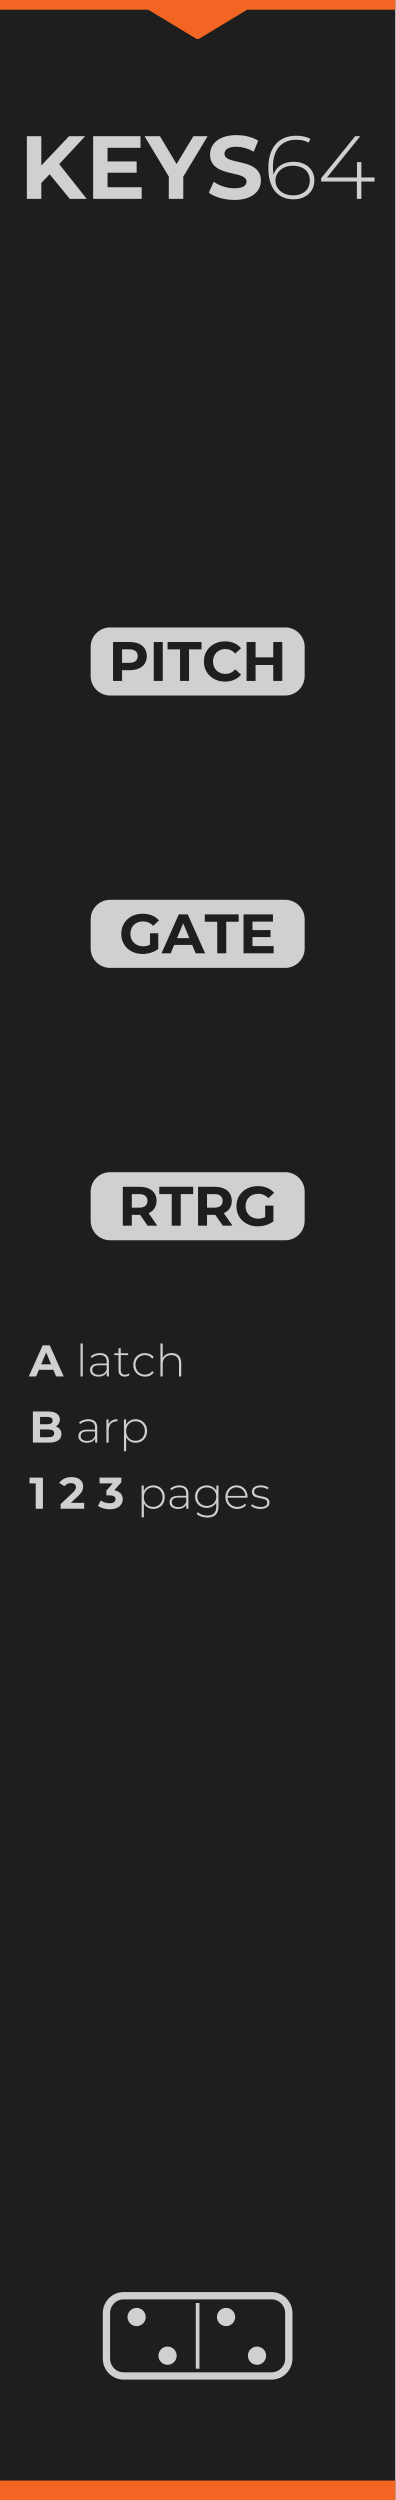
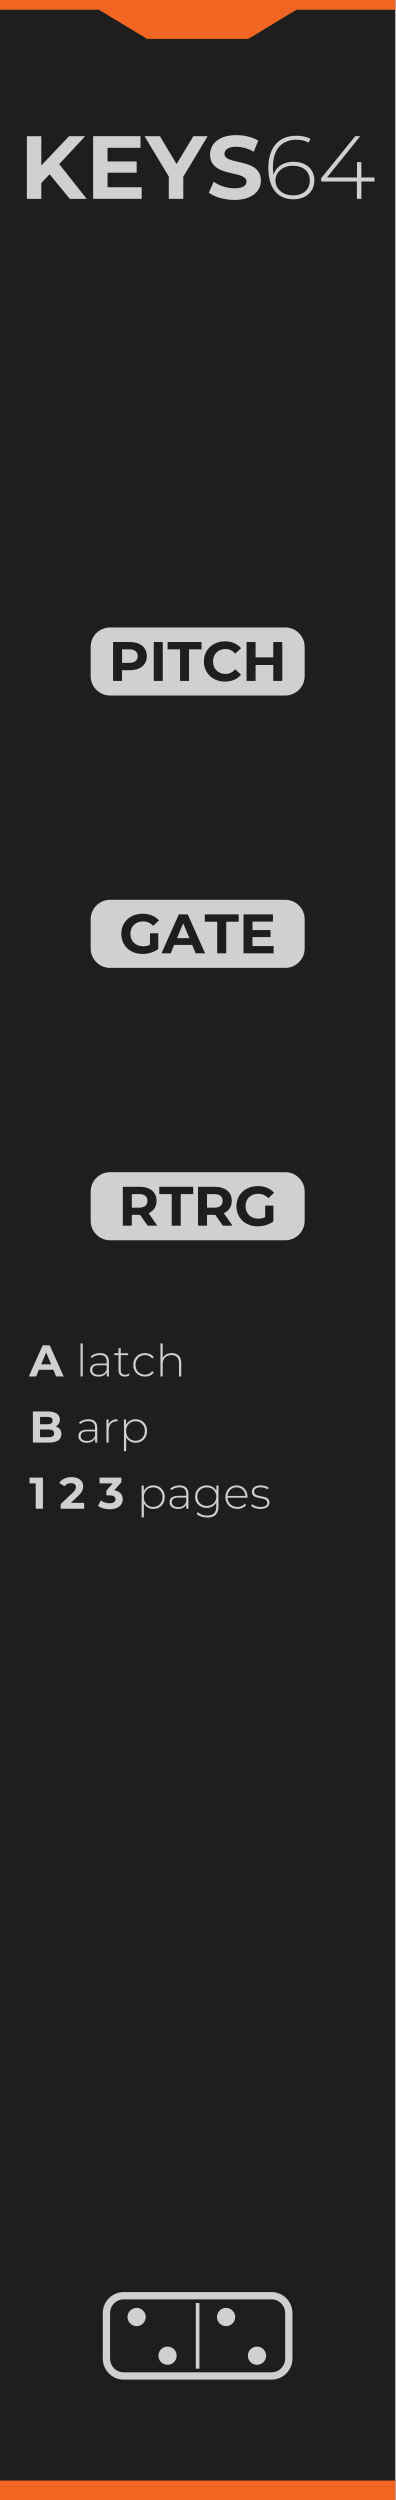
<svg xmlns="http://www.w3.org/2000/svg" width="20.32mm" height="128.5mm" viewBox="0 0 20.32 128.5">
  <rect width="20.32" height="128.5" fill="#1e1e1e" />
-   <polygon points="0,0 20.32,0 20.32,0.5 12.70,0.5 10.22,2.0 10.10,2.0 7.62,0.5 0,0.5" fill="#f26522" />
+   <polygon points="0,0 20.32,0 20.32,0.5 15.24,0.5 12.76,2.0 7.56,2.0 5.08,0.5 0,0.5" fill="#f26522" />
  <rect x="0" y="127.5" width="20.32" height="1.0" fill="#f26522" />
  <g id="title">
    <path fill="#d0d0d0" fill-rule="evenodd" d="M1.382 10.221H2.123V9.407L2.551 8.956L3.586 10.221H4.456L3.043 8.436L4.378 7H3.549L2.123 8.505V7H1.382Z" />
    <path fill="#d0d0d0" fill-rule="evenodd" d="M4.787 10.221H7.282V9.623H5.528V8.878H7.024V8.298H5.528V7.598H7.222V7H4.787Z" />
    <path fill="#d0d0d0" fill-rule="evenodd" d="M8.676 10.221H9.421V9.08L10.673 7H9.941L9.076 8.431L8.22 7H7.429L8.676 9.075Z" />
    <path fill="#d0d0d0" fill-rule="evenodd" d="M12.044 10.277C12.965 10.277 13.411 9.821 13.411 9.278C13.411 8.434 12.459 8.397 11.906 8.236C11.686 8.171 11.538 8.077 11.538 7.911C11.538 7.709 11.709 7.543 12.15 7.543C12.433 7.543 12.742 7.624 13.043 7.796L13.273 7.23C12.973 7.046 12.56 6.945 12.155 6.945C11.244 6.945 10.797 7.396 10.797 7.948C10.797 8.623 11.406 8.795 11.934 8.912C12.33 9 12.67 9.075 12.67 9.333C12.67 9.536 12.491 9.678 12.049 9.678C11.663 9.678 11.256 9.539 10.986 9.342L10.733 9.904C11.021 10.125 11.529 10.277 12.044 10.277Z" />
    <path fill="#d0d0d0" fill-rule="evenodd" d="M15.086 10.244C15.703 10.244 16.159 9.862 16.159 9.273C16.159 8.693 15.726 8.316 15.082 8.316C14.591 8.316 14.189 8.555 14.06 8.979C14.036 8.832 14.028 8.69 14.028 8.592C14.028 7.653 14.5 7.184 15.224 7.184C15.47 7.184 15.694 7.227 15.859 7.331L15.956 7.143C15.76 7.026 15.5 6.977 15.224 6.977C14.368 6.977 13.793 7.534 13.793 8.629C13.793 9.635 14.24 10.244 15.086 10.244ZM15.077 10.042C14.479 10.042 14.157 9.664 14.157 9.287C14.157 8.855 14.525 8.519 15.049 8.519C15.589 8.519 15.924 8.818 15.924 9.278C15.924 9.744 15.58 10.042 15.077 10.042Z" />
    <path fill="#d0d0d0" fill-rule="evenodd" d="M16.508 9.329H18.344V10.221H18.574V9.329H19.251V9.121H18.574V8.335H18.349V9.121H16.807L18.519 7H18.257L16.508 9.158Z" />
  </g>
  <rect x="4.66" y="32.25" width="11" height="3.5" rx="1" fill="#d0d0d0" />
  <path fill="#1e1e1e" fill-rule="evenodd" d="M5.811 35.0H6.274V34.449H6.677C7.209 34.449 7.546 34.171 7.546 33.726C7.546 33.274 7.209 33.0 6.677 33.0H5.811ZM6.274 34.071V33.377H6.651C6.933 33.377 7.077 33.505 7.077 33.726C7.077 33.943 6.933 34.071 6.651 34.071Z" />
  <path fill="#1e1e1e" fill-rule="evenodd" d="M7.903 35.0H8.366V33.0H7.903Z" />
  <path fill="#1e1e1e" fill-rule="evenodd" d="M9.254 35.0H9.717V33.377H10.357V33.0H8.614V33.377H9.254Z" />
  <path fill="#1e1e1e" fill-rule="evenodd" d="M11.563 35.034C11.913 35.034 12.202 34.91 12.389 34.677L12.091 34.403C11.954 34.561 11.787 34.64 11.589 34.64C11.211 34.64 10.949 34.377 10.949 34.0C10.949 33.623 11.211 33.36 11.589 33.36C11.787 33.36 11.954 33.438 12.091 33.594L12.389 33.32C12.202 33.091 11.912 32.966 11.566 32.966C10.941 32.966 10.48 33.398 10.48 34.0C10.48 34.602 10.946 35.034 11.563 35.034Z" />
  <path fill="#1e1e1e" fill-rule="evenodd" d="M14.046 35.0H14.509V33.0H14.046V33.789H13.137V33.0H12.674V35.0H13.137V34.18H14.046Z" />
  <rect x="4.66" y="46.25" width="11" height="3.5" rx="1" fill="#d0d0d0" />
  <path fill="#1e1e1e" fill-rule="evenodd" d="M7.326 49.034C7.611 49.034 7.913 48.948 8.134 48.78V47.969H7.711V48.557C7.597 48.618 7.477 48.64 7.351 48.64C6.969 48.64 6.703 48.371 6.703 48.0C6.703 47.617 6.969 47.36 7.357 47.36C7.559 47.36 7.731 47.435 7.874 47.586L8.171 47.311C7.977 47.087 7.685 46.966 7.334 46.966C6.694 46.966 6.234 47.398 6.234 48.0C6.234 48.602 6.693 49.034 7.326 49.034Z" />
  <path fill="#1e1e1e" fill-rule="evenodd" d="M8.3 49.0H8.774L8.951 48.571H9.88L10.057 49.0H10.543L9.649 47.0H9.191ZM9.097 48.22 9.417 47.457 9.734 48.22Z" />
  <path fill="#1e1e1e" fill-rule="evenodd" d="M11.166 49.0H11.629V47.377H12.269V47.0H10.526V47.377H11.166Z" />
  <path fill="#1e1e1e" fill-rule="evenodd" d="M12.517 49.0H14.066V48.629H12.977V48.166H13.906V47.806H12.977V47.371H14.029V47.0H12.517Z" />
  <rect x="4.66" y="60.25" width="11" height="3.5" rx="1" fill="#d0d0d0" />
  <path fill="#1e1e1e" fill-rule="evenodd" d="M6.313 63.0H6.776V62.443H7.201L7.587 63.0H8.084L7.639 62.357C7.898 62.243 8.047 62.023 8.047 61.726C8.047 61.276 7.723 61.0 7.167 61.0H6.313ZM6.776 62.074V61.377H7.153C7.435 61.377 7.579 61.505 7.579 61.726C7.579 61.943 7.435 62.074 7.153 62.074Z" />
  <path fill="#1e1e1e" fill-rule="evenodd" d="M8.827 63.0H9.29V61.377H9.93V61.0H8.187V61.377H8.827Z" />
  <path fill="#1e1e1e" fill-rule="evenodd" d="M10.179 63.0H10.641V62.443H11.067L11.453 63.0H11.95L11.504 62.357C11.763 62.243 11.913 62.023 11.913 61.726C11.913 61.276 11.589 61.0 11.033 61.0H10.179ZM10.641 62.074V61.377H11.019C11.3 61.377 11.444 61.505 11.444 61.726C11.444 61.943 11.3 62.074 11.019 62.074Z" />
  <path fill="#1e1e1e" fill-rule="evenodd" d="M13.244 63.034C13.53 63.034 13.832 62.948 14.053 62.78V61.969H13.63V62.557C13.516 62.618 13.396 62.64 13.27 62.64C12.887 62.64 12.621 62.371 12.621 62.0C12.621 61.617 12.887 61.36 13.276 61.36C13.478 61.36 13.65 61.435 13.793 61.586L14.09 61.311C13.896 61.087 13.603 60.966 13.253 60.966C12.613 60.966 12.153 61.398 12.153 62.0C12.153 62.602 12.612 63.034 13.244 63.034Z" />
  <path fill="#d0d0d0" fill-rule="evenodd" d="M1.479 70.75H1.859L2.001 70.407H2.743L2.885 70.75H3.274L2.558 69.15H2.193ZM2.117 70.126 2.373 69.516 2.627 70.126Z" />
  <path fill="#d0d0d0" fill-rule="evenodd" d="M4.14 70.75H4.254V69.054H4.14Z" />
  <path fill="#d0d0d0" fill-rule="evenodd" d="M5.489 70.75H5.598V69.993C5.598 69.698 5.434 69.548 5.139 69.548C4.953 69.548 4.78 69.61 4.661 69.717L4.718 69.799C4.816 69.711 4.965 69.648 5.13 69.648C5.366 69.648 5.484 69.762 5.484 69.989V70.085H5.075C4.741 70.085 4.629 70.236 4.629 70.419C4.629 70.62 4.791 70.759 5.059 70.759C5.269 70.759 5.415 70.675 5.489 70.537ZM5.484 70.398C5.417 70.572 5.276 70.665 5.075 70.665C4.865 70.665 4.743 70.569 4.743 70.414C4.743 70.277 4.83 70.174 5.077 70.174H5.484Z" />
  <path fill="#d0d0d0" fill-rule="evenodd" d="M6.417 70.759C6.508 70.759 6.6 70.732 6.661 70.675L6.613 70.595C6.564 70.639 6.503 70.661 6.428 70.661C6.282 70.661 6.206 70.576 6.206 70.423V69.655H6.586V69.557H6.206V69.296H6.092V69.557H5.873V69.655H6.092V70.435C6.092 70.636 6.206 70.759 6.417 70.759Z" />
  <path fill="#d0d0d0" fill-rule="evenodd" d="M7.452 70.759C7.641 70.759 7.807 70.686 7.905 70.54L7.82 70.478C7.735 70.6 7.598 70.656 7.452 70.656C7.173 70.656 6.965 70.455 6.965 70.153C6.965 69.852 7.173 69.651 7.452 69.651C7.598 69.651 7.735 69.707 7.82 69.829L7.905 69.767C7.807 69.621 7.641 69.548 7.452 69.548C7.105 69.548 6.849 69.797 6.849 70.153C6.849 70.505 7.105 70.759 7.452 70.759Z" />
  <path fill="#d0d0d0" fill-rule="evenodd" d="M8.247 70.75H8.362V70.115C8.362 69.831 8.534 69.651 8.814 69.651C9.058 69.651 9.201 69.794 9.201 70.062V70.75H9.315V70.053C9.315 69.718 9.12 69.548 8.83 69.548C8.608 69.548 8.444 69.644 8.362 69.806V69.054H8.247Z" />
  <path fill="#d0d0d0" fill-rule="evenodd" d="M1.69 74.15H2.517C2.938 74.15 3.157 73.988 3.157 73.713C3.157 73.512 3.044 73.376 2.867 73.318C2.998 73.248 3.077 73.128 3.077 72.966C3.077 72.716 2.874 72.55 2.471 72.55H1.69ZM2.058 73.206V72.829H2.426C2.612 72.829 2.705 72.891 2.705 73.016C2.705 73.143 2.612 73.206 2.426 73.206ZM2.058 73.871V73.476H2.49C2.686 73.476 2.785 73.542 2.785 73.675C2.785 73.812 2.682 73.871 2.49 73.871Z" />
  <path fill="#d0d0d0" fill-rule="evenodd" d="M4.89 74.15H4.999V73.393C4.999 73.098 4.836 72.948 4.54 72.948C4.354 72.948 4.181 73.01 4.062 73.117L4.119 73.199C4.217 73.111 4.366 73.048 4.531 73.048C4.767 73.048 4.885 73.162 4.885 73.389V73.485H4.476C4.142 73.485 4.03 73.636 4.03 73.819C4.03 74.02 4.192 74.159 4.46 74.159C4.67 74.159 4.817 74.075 4.89 73.937ZM4.885 73.798C4.818 73.972 4.677 74.065 4.476 74.065C4.266 74.065 4.145 73.969 4.145 73.814C4.145 73.677 4.231 73.574 4.478 73.574H4.885Z" />
  <path fill="#d0d0d0" fill-rule="evenodd" d="M5.47 74.15H5.585V73.528C5.585 73.233 5.742 73.057 6.007 73.057C6.017 73.057 6.026 73.06 6.035 73.06V72.948C5.809 72.948 5.653 73.044 5.58 73.217V72.957H5.47Z" />
  <path fill="#d0d0d0" fill-rule="evenodd" d="M6.97 74.159C7.308 74.159 7.559 73.915 7.559 73.553C7.559 73.435 7.534 73.329 7.482 73.238C7.378 73.055 7.195 72.948 6.97 72.948C6.753 72.948 6.575 73.055 6.481 73.238V72.957H6.371V74.593H6.485V73.876C6.58 74.056 6.759 74.159 6.97 74.159ZM6.963 74.056C6.689 74.056 6.483 73.855 6.483 73.553C6.483 73.256 6.689 73.051 6.963 73.051C7.237 73.051 7.445 73.256 7.445 73.553C7.445 73.855 7.237 74.056 6.963 74.056Z" />
  <path fill="#d0d0d0" fill-rule="evenodd" d="M1.836 77.55H2.206V75.95H1.516V76.247H1.836Z" />
  <path fill="#d0d0d0" fill-rule="evenodd" d="M3.118 77.55H4.327V77.248H3.639L4.007 76.901C4.231 76.695 4.275 76.551 4.275 76.396C4.275 76.103 4.037 75.923 3.681 75.923C3.391 75.923 3.17 76.037 3.045 76.22L3.315 76.393C3.391 76.284 3.509 76.233 3.646 76.233C3.814 76.233 3.902 76.307 3.902 76.432C3.902 76.508 3.879 76.593 3.735 76.727L3.118 77.31Z" />
  <path fill="#d0d0d0" fill-rule="evenodd" d="M5.646 77.577C6.099 77.577 6.309 77.331 6.309 77.061C6.309 76.823 6.161 76.648 5.875 76.599L6.236 76.19V75.95H5.116V76.247H5.795L5.468 76.62V76.864H5.637C5.847 76.864 5.937 76.942 5.937 77.061C5.937 77.192 5.823 77.267 5.637 77.267C5.47 77.267 5.302 77.214 5.18 77.123L5.036 77.406C5.191 77.516 5.421 77.577 5.646 77.577Z" />
  <path fill="#d0d0d0" fill-rule="evenodd" d="M7.879 77.559C8.218 77.559 8.469 77.315 8.469 76.953C8.469 76.835 8.443 76.729 8.391 76.638C8.288 76.455 8.105 76.348 7.879 76.348C7.663 76.348 7.485 76.455 7.39 76.638V76.357H7.281V77.993H7.395V77.276C7.489 77.456 7.669 77.559 7.879 77.559ZM7.873 77.456C7.598 77.456 7.393 77.255 7.393 76.953C7.393 76.656 7.598 76.451 7.873 76.451C8.147 76.451 8.355 76.656 8.355 76.953C8.355 77.255 8.147 77.456 7.873 77.456Z" />
  <path fill="#d0d0d0" fill-rule="evenodd" d="M9.575 77.55H9.685V76.793C9.685 76.498 9.521 76.348 9.226 76.348C9.04 76.348 8.867 76.41 8.748 76.517L8.805 76.599C8.903 76.511 9.052 76.448 9.217 76.448C9.453 76.448 9.571 76.562 9.571 76.789V76.885H9.162C8.828 76.885 8.716 77.036 8.716 77.219C8.716 77.42 8.878 77.559 9.146 77.559C9.356 77.559 9.502 77.475 9.575 77.337ZM9.571 77.198C9.504 77.372 9.363 77.465 9.162 77.465C8.951 77.465 8.83 77.369 8.83 77.214C8.83 77.077 8.917 76.974 9.164 76.974H9.571Z" />
  <path fill="#d0d0d0" fill-rule="evenodd" d="M10.652 78.003C11.036 78.003 11.23 77.821 11.23 77.422V76.357H11.121V76.627C11.026 76.45 10.839 76.348 10.62 76.348C10.282 76.348 10.026 76.583 10.026 76.926C10.026 77.269 10.282 77.507 10.62 77.507C10.836 77.507 11.022 77.406 11.116 77.232V77.436C11.116 77.753 10.967 77.9 10.65 77.9C10.458 77.9 10.286 77.836 10.167 77.726L10.106 77.813C10.228 77.935 10.436 78.003 10.652 78.003ZM10.629 77.404C10.35 77.404 10.142 77.209 10.142 76.926C10.142 76.643 10.35 76.451 10.629 76.451C10.913 76.451 11.118 76.643 11.118 76.926C11.118 77.209 10.913 77.404 10.629 77.404Z" />
  <path fill="#d0d0d0" fill-rule="evenodd" d="M12.199 77.559C12.382 77.559 12.543 77.493 12.65 77.365L12.583 77.289C12.492 77.402 12.354 77.456 12.202 77.456C11.918 77.456 11.71 77.264 11.697 76.981H12.723C12.723 76.972 12.725 76.958 12.725 76.949C12.725 76.592 12.481 76.348 12.156 76.348C11.827 76.348 11.585 76.597 11.585 76.953C11.585 77.305 11.838 77.559 12.199 77.559ZM11.699 76.892C11.717 76.636 11.905 76.448 12.156 76.448C12.407 76.448 12.597 76.636 12.615 76.892Z" />
  <path fill="#d0d0d0" fill-rule="evenodd" d="M13.381 77.559C13.686 77.559 13.852 77.427 13.852 77.232C13.852 77.036 13.71 76.969 13.541 76.933C13.316 76.884 13.061 76.873 13.061 76.672C13.061 76.544 13.166 76.448 13.397 76.448C13.525 76.448 13.655 76.483 13.756 76.556L13.809 76.464C13.714 76.394 13.549 76.348 13.399 76.348C13.098 76.348 12.947 76.495 12.947 76.675C12.947 76.876 13.089 76.947 13.258 76.983C13.483 77.032 13.738 77.04 13.738 77.235C13.738 77.369 13.639 77.459 13.386 77.459C13.209 77.459 13.047 77.394 12.956 77.315L12.903 77.406C12.998 77.494 13.183 77.559 13.381 77.559Z" />
  <g transform="translate(5.47,118.0) scale(0.75)">
    <rect x="0" y="0" width="12.5" height="5.5" rx="1.18" ry="1.2" fill="none" stroke="#d0d0d0" stroke-width="0.5" />
    <rect x="6.125" y="0.5" width="0.25" height="4.5" fill="#d0d0d0" />
    <circle cx="2.07" cy="1.46" r="0.625" fill="#d0d0d0" />
    <circle cx="4.19" cy="4.11" r="0.625" fill="#d0d0d0" />
    <circle cx="8.20" cy="1.46" r="0.625" fill="#d0d0d0" />
    <circle cx="10.32" cy="4.11" r="0.625" fill="#d0d0d0" />
  </g>
</svg>
